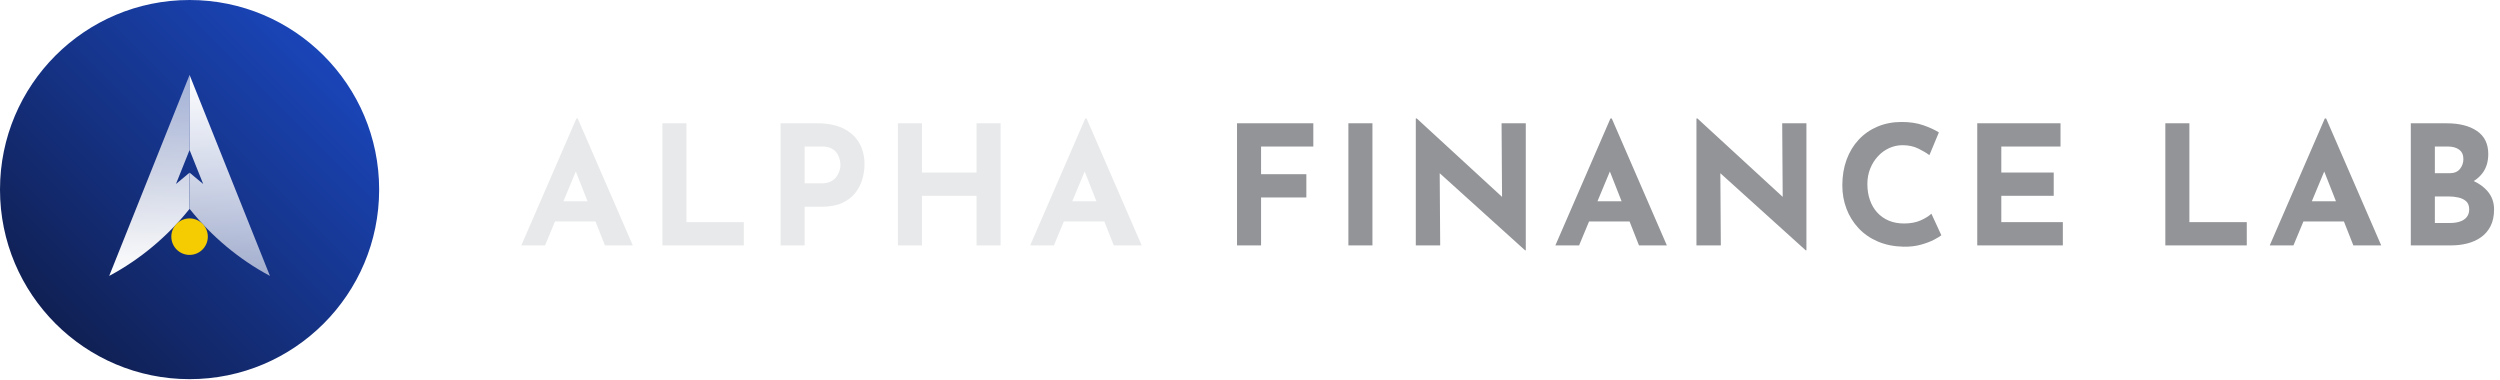
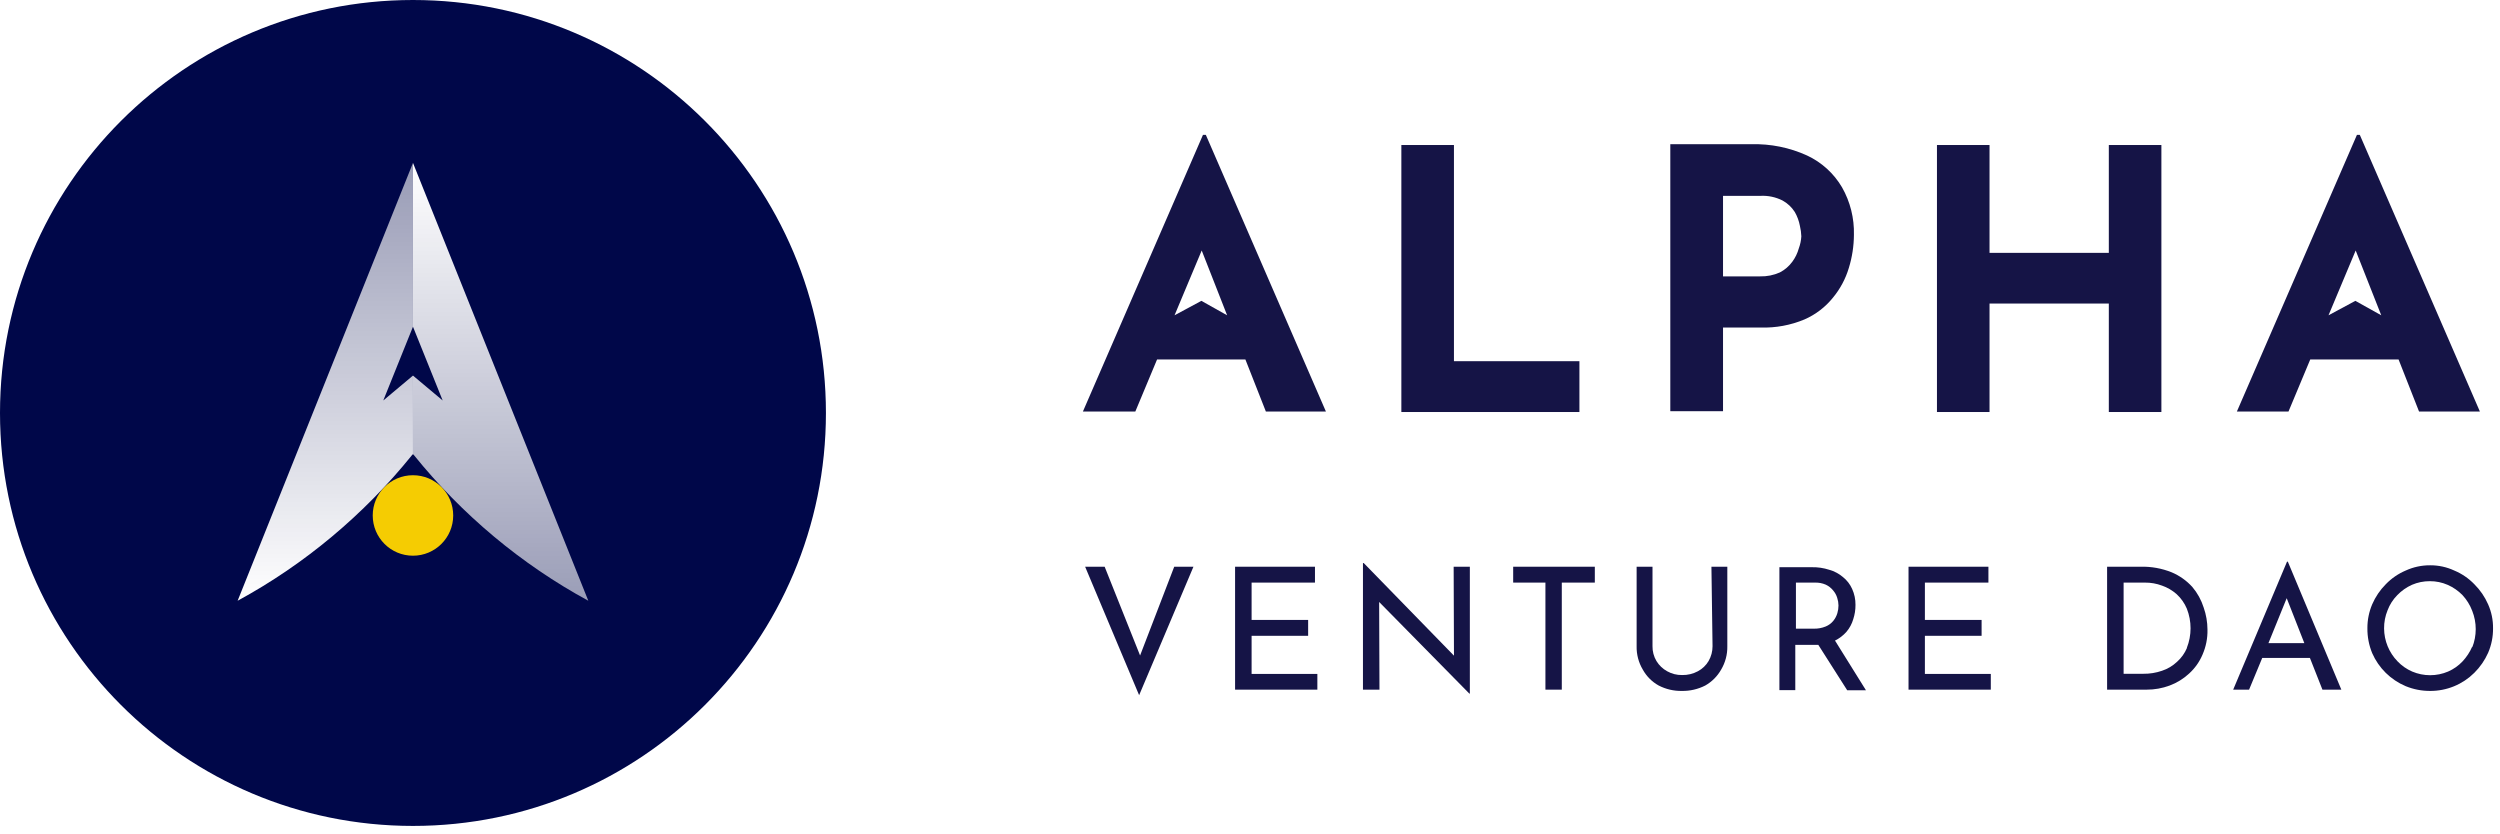
- <svg xmlns="http://www.w3.org/2000/svg" width="211" height="32" viewBox="0 0 211 32" fill="none">
-   <path d="M46.002 20.71L46.841 18.694H50.262L51.056 20.71H53.408L48.76 10H48.648L44 20.71H46.002ZM49.589 16.986H47.553L48.599 14.474L49.589 16.986ZM62.78 20.71V18.75H57.936V10.406H55.906V20.71H62.78ZM67.91 20.71V17.448H69.366C70.038 17.448 70.605 17.343 71.067 17.133C71.529 16.923 71.898 16.645 72.173 16.3C72.448 15.955 72.649 15.57 72.775 15.145C72.901 14.72 72.964 14.298 72.964 13.878C72.964 13.169 72.81 12.555 72.502 12.037C72.194 11.519 71.746 11.118 71.158 10.833C70.57 10.548 69.851 10.406 69.002 10.406H65.88V20.71H67.91ZM69.352 15.474H67.91V12.366H69.366C69.721 12.366 70.003 12.427 70.213 12.548C70.423 12.669 70.579 12.819 70.682 12.996C70.785 13.173 70.852 13.348 70.885 13.521C70.918 13.694 70.934 13.831 70.934 13.934C70.934 14.065 70.908 14.219 70.857 14.396C70.806 14.573 70.722 14.744 70.605 14.907C70.488 15.07 70.327 15.206 70.122 15.313C69.917 15.42 69.66 15.474 69.352 15.474ZM77.814 20.71V16.524H82.42V20.71H84.45V10.406H82.42V14.564H77.814V10.406H75.784V20.71H77.814ZM88.95 20.71L89.789 18.694H93.21L94.004 20.71H96.356L91.708 10H91.596L86.948 20.71H88.95ZM92.537 16.986H90.501L91.547 14.474L92.537 16.986Z" fill="#E8E9EA" />
-   <path d="M106.434 20.71V16.664H110.256V14.704H106.434V12.366H110.844V10.406H104.404V20.71H106.434ZM115.834 20.71V10.406H113.804V20.71H115.834ZM128.776 21.13V10.406H126.732L126.773 16.616L119.578 10H119.494V20.71H121.552L121.511 14.619L128.72 21.13H128.776ZM133.276 20.71L134.115 18.694H137.536L138.33 20.71H140.682L136.034 10H135.922L131.274 20.71H133.276ZM136.863 16.986H134.827L135.873 14.474L136.863 16.986ZM152.462 21.13V10.406H150.418L150.459 16.615L143.264 10H143.18V20.71H145.238L145.197 14.619L152.406 21.13H152.462ZM160.658 20.822C161.19 20.831 161.675 20.775 162.114 20.654C162.552 20.533 162.923 20.393 163.227 20.234C163.53 20.075 163.738 19.949 163.85 19.856L163.01 18.036C162.804 18.232 162.506 18.419 162.114 18.596C161.722 18.773 161.25 18.862 160.7 18.862C160.224 18.862 159.797 18.783 159.419 18.624C159.041 18.465 158.716 18.239 158.446 17.945C158.175 17.651 157.967 17.299 157.823 16.888C157.678 16.477 157.606 16.025 157.606 15.53C157.606 15.063 157.685 14.632 157.844 14.235C158.002 13.838 158.219 13.491 158.495 13.192C158.77 12.893 159.087 12.662 159.447 12.499C159.806 12.336 160.182 12.254 160.574 12.254C161.078 12.254 161.523 12.35 161.911 12.541C162.298 12.732 162.608 12.917 162.842 13.094L163.64 11.176C163.304 10.961 162.87 10.761 162.338 10.574C161.806 10.387 161.194 10.294 160.504 10.294C159.757 10.294 159.076 10.425 158.46 10.686C157.844 10.947 157.314 11.316 156.871 11.792C156.427 12.268 156.087 12.833 155.849 13.486C155.611 14.139 155.492 14.858 155.492 15.642C155.492 16.342 155.608 17 155.842 17.616C156.075 18.232 156.413 18.778 156.857 19.254C157.3 19.73 157.841 20.106 158.481 20.381C159.12 20.656 159.846 20.803 160.658 20.822ZM174.104 20.71V18.75H168.91V16.524H173.334V14.564H168.91V12.366H173.908V10.406H166.88V20.71H174.104ZM189.628 20.71V18.75H184.784V10.406H182.754V20.71H189.628ZM193.568 20.71L194.407 18.694H197.828L198.622 20.71H200.974L196.326 10H196.214L191.566 20.71H193.568ZM197.155 16.986H195.119L196.165 14.474L197.155 16.986ZM206.902 20.71C207.359 20.71 207.802 20.656 208.232 20.549C208.661 20.442 209.046 20.269 209.387 20.031C209.727 19.793 209.998 19.48 210.199 19.093C210.399 18.706 210.5 18.232 210.5 17.672C210.5 17.065 210.308 16.545 209.926 16.111C209.639 15.786 209.274 15.516 208.832 15.304L208.781 15.281L208.823 15.255C209.05 15.11 209.248 14.938 209.418 14.739L209.541 14.585C209.853 14.16 210.01 13.631 210.01 12.996C210.01 12.137 209.692 11.491 209.058 11.057C208.423 10.623 207.569 10.406 206.496 10.406H203.472V20.71H206.902ZM206.734 14.62H205.502V12.366H206.594C206.995 12.366 207.315 12.455 207.553 12.632C207.791 12.809 207.91 13.075 207.91 13.43C207.91 13.738 207.814 14.013 207.623 14.256C207.431 14.499 207.135 14.62 206.734 14.62ZM206.804 18.82H205.502V16.58H206.664C206.953 16.58 207.231 16.61 207.497 16.671C207.763 16.732 207.98 16.839 208.148 16.993C208.316 17.147 208.4 17.373 208.4 17.672C208.4 17.933 208.33 18.15 208.19 18.323C208.05 18.496 207.858 18.622 207.616 18.701C207.373 18.78 207.102 18.82 206.804 18.82Z" fill="#929497" />
-   <path d="M16 32C24.837 32 32 24.837 32 16C32 7.163 24.837 0 16 0C7.163 0 0 7.163 0 16C0 24.837 7.163 32 16 32Z" fill="url(#paint0_linear)" />
-   <path d="M16 6.325V6.334L16.003 12.666L17.149 15.529L16.006 14.576V17.632C16.012 17.641 16.018 17.647 16.024 17.655C17.866 19.959 20.164 21.884 22.784 23.288L16 6.325Z" fill="url(#paint1_linear)" />
-   <path d="M16 6.325V6.334L15.997 12.666L14.851 15.529L15.994 14.576V17.632C15.988 17.641 15.982 17.647 15.976 17.655C14.135 19.959 11.837 21.884 9.216 23.288L16 6.325Z" fill="url(#paint2_linear)" />
-   <path d="M16 21.514C16.85 21.514 17.54 20.824 17.54 19.974C17.54 19.123 16.85 18.434 16 18.434C15.149 18.434 14.46 19.123 14.46 19.974C14.46 20.824 15.149 21.514 16 21.514Z" fill="#F5CC02" />
+ <svg xmlns="http://www.w3.org/2000/svg" width="180" height="60" viewBox="0 0 180 60" fill="none">
+   <path d="M113.718 26.006H104.684V10.441H100.898V29.665H113.718V26.006Z" fill="#151446" />
+   <path d="M131.972 21.432C132.493 20.803 132.882 20.075 133.116 19.293C133.354 18.522 133.477 17.721 133.482 16.914C133.514 15.714 133.218 14.527 132.624 13.484C132.037 12.484 131.159 11.686 130.108 11.196C128.85 10.623 127.477 10.345 126.094 10.384H120.262V29.608H124.058V23.582H126.769C127.851 23.616 128.927 23.417 129.925 22.998C130.724 22.649 131.426 22.111 131.972 21.432ZM129.513 17.887C129.418 18.233 129.259 18.559 129.045 18.847C128.81 19.168 128.505 19.43 128.153 19.613C127.704 19.815 127.215 19.912 126.723 19.899H124.058V14.101H126.769C127.311 14.075 127.85 14.189 128.336 14.433C128.699 14.631 129.006 14.918 129.228 15.268C129.404 15.577 129.528 15.913 129.593 16.263C129.653 16.51 129.687 16.763 129.696 17.017C129.679 17.315 129.617 17.608 129.513 17.887Z" fill="#151446" />
+   <path d="M143.246 21.855H151.835V29.665H155.62V10.441H151.835V18.206H143.246V10.441H139.461V29.665H143.246V21.855Z" fill="#151446" />
+   <path d="M82.086 47.196L79.535 40.804H78.129L82.017 50.055L85.928 40.804H84.544L82.086 47.196Z" fill="#151446" />
+   <path d="M90.115 45.778H94.186V44.635H90.115V41.947H94.678V40.804H88.926V49.655H94.85V48.523H90.115V45.778Z" fill="#151446" />
+   <path d="M104.686 47.208L98.19 40.541H98.133V49.656H99.322L99.299 43.343L105.795 49.941H105.829V40.804H104.663L104.686 47.208Z" fill="#151446" />
+   <path d="M108.949 41.947H111.271V49.655H112.449V41.947H114.827V40.804H108.949V41.947Z" fill="#151446" />
+   <path d="M123.303 46.522C123.305 46.899 123.206 47.27 123.017 47.597C122.834 47.906 122.569 48.159 122.251 48.329C121.9 48.518 121.506 48.613 121.107 48.603C120.731 48.609 120.36 48.514 120.032 48.329C119.717 48.156 119.453 47.904 119.266 47.597C119.072 47.272 118.973 46.9 118.98 46.522V40.804H117.837V46.522C117.823 47.117 117.978 47.703 118.283 48.214C118.549 48.695 118.945 49.092 119.426 49.358C119.942 49.624 120.516 49.758 121.096 49.747C121.68 49.757 122.257 49.623 122.777 49.358C123.255 49.087 123.65 48.692 123.921 48.214C124.225 47.703 124.38 47.117 124.367 46.522V40.804H123.223L123.303 46.522Z" fill="#151446" />
+   <path d="M132.943 45.493C133.17 45.227 133.338 44.915 133.435 44.578C133.544 44.246 133.598 43.898 133.595 43.549C133.6 43.155 133.518 42.764 133.355 42.405C133.206 42.07 132.978 41.776 132.692 41.548C132.402 41.302 132.063 41.122 131.697 41.022C131.298 40.893 130.881 40.831 130.462 40.839H128.117V49.69H129.261V46.431H130.919L133 49.701H134.35L132.12 46.122C132.432 45.968 132.712 45.754 132.943 45.493ZM130.587 45.264H129.307V41.948H130.667C130.938 41.937 131.208 41.988 131.457 42.096C131.661 42.192 131.841 42.333 131.983 42.508C132.119 42.664 132.22 42.847 132.28 43.046C132.338 43.223 132.369 43.408 132.371 43.595C132.371 43.781 132.344 43.965 132.291 44.144C132.233 44.344 132.136 44.53 132.005 44.693C131.86 44.874 131.671 45.015 131.457 45.104C131.181 45.218 130.885 45.273 130.587 45.264Z" fill="#151446" />
+   <path d="M138.592 45.778H142.675V44.635H138.592V41.947H143.166V40.804H137.414V49.655H143.338V48.523H138.592V45.778Z" fill="#151446" />
+   <path d="M157.852 42.267C157.437 41.807 156.925 41.444 156.354 41.204C155.646 40.92 154.887 40.784 154.124 40.804H151.711V49.655H154.559C155.125 49.657 155.686 49.556 156.217 49.358C156.738 49.164 157.216 48.868 157.623 48.489C158.039 48.11 158.366 47.646 158.584 47.128C158.831 46.562 158.952 45.949 158.938 45.332C158.936 44.791 158.844 44.254 158.664 43.743C158.494 43.202 158.218 42.7 157.852 42.267ZM157.463 46.648C157.301 47.032 157.055 47.376 156.743 47.654C156.435 47.943 156.069 48.162 155.668 48.294C155.234 48.445 154.777 48.518 154.318 48.512H152.9V41.947H154.433C154.854 41.943 155.273 42.017 155.668 42.165C156.055 42.3 156.413 42.51 156.72 42.782C157.036 43.072 157.286 43.427 157.452 43.823C157.81 44.73 157.81 45.74 157.452 46.648H157.463Z" fill="#151446" />
+   <path d="M164.666 40.438L160.789 49.656H161.933L162.882 47.369H166.313L167.216 49.656H168.577L164.723 40.438H164.666ZM163.328 46.305L164.643 43.069L165.912 46.305H163.328Z" fill="#151446" />
+   <path d="M179.145 43.514C178.908 42.972 178.57 42.479 178.15 42.062C177.742 41.64 177.251 41.305 176.709 41.079C176.165 40.826 175.571 40.697 174.971 40.701C174.363 40.697 173.762 40.826 173.21 41.079C172.672 41.308 172.186 41.642 171.78 42.062C171.363 42.48 171.03 42.973 170.797 43.514C170.567 44.057 170.45 44.641 170.453 45.23C170.446 45.845 170.563 46.456 170.797 47.025C171.267 48.098 172.13 48.949 173.21 49.404C173.768 49.633 174.367 49.75 174.971 49.747C175.56 49.75 176.145 49.636 176.69 49.412C177.236 49.188 177.732 48.859 178.15 48.443C178.567 48.029 178.905 47.54 179.145 47.002C179.385 46.443 179.506 45.839 179.499 45.23C179.505 44.639 179.384 44.055 179.145 43.514ZM178.001 46.556C177.831 46.948 177.595 47.308 177.304 47.62C177.01 47.932 176.656 48.181 176.263 48.352C175.854 48.526 175.415 48.615 174.971 48.615C174.527 48.615 174.087 48.526 173.678 48.352C173.282 48.181 172.925 47.932 172.626 47.62C172.009 46.986 171.661 46.138 171.654 45.253C171.649 44.802 171.735 44.355 171.906 43.938C172.06 43.531 172.297 43.161 172.603 42.851C172.904 42.539 173.261 42.287 173.656 42.108C174.064 41.932 174.504 41.843 174.948 41.845C175.388 41.843 175.825 41.932 176.229 42.108C176.626 42.282 176.987 42.531 177.292 42.84C177.6 43.172 177.841 43.56 178.001 43.983C178.336 44.828 178.336 45.769 178.001 46.614V46.556Z" fill="#151446" />
+   <path d="M86.614 9.71L77.969 29.631H81.743L83.309 25.881H89.668L91.143 29.631H95.466L86.82 9.71H86.614ZM84.567 22.701L86.523 18.035L88.353 22.701L86.5 21.661L84.567 22.701Z" fill="#151446" />
+   <path d="M169.7 9.71L161.055 29.631H164.771L166.338 25.881H172.697L174.172 29.631H178.552L169.906 9.71H169.7ZM167.653 22.701L169.609 18.035L171.45 22.701L169.586 21.661L167.653 22.701Z" fill="#151446" />
+   <path d="M29.734 59.467C46.155 59.467 59.467 46.155 59.467 29.734C59.467 13.312 46.155 0 29.734 0C13.312 0 0 13.312 0 29.734C0 46.155 13.312 59.467 29.734 59.467Z" fill="#000749" />
+   <path d="M29.734 11.727V23.523L31.873 28.835L29.734 27.042V32.699C29.734 32.699 29.734 32.699 29.803 32.768C33.253 37.045 37.53 40.632 42.359 43.254L29.734 11.727Z" fill="url(#paint0_linear_1812_24222)" />
+   <path d="M29.734 11.727V23.523L27.596 28.835L29.734 27.042V32.699C29.734 32.699 29.734 32.699 29.665 32.768C26.216 37.045 21.939 40.632 17.109 43.254L29.734 11.727Z" fill="url(#paint1_linear_1812_24222)" />
+   <path d="M29.733 40.011C31.334 40.011 32.631 38.714 32.631 37.113C32.631 35.513 31.334 34.216 29.733 34.216C28.133 34.216 26.836 35.513 26.836 37.113C26.836 38.714 28.133 40.011 29.733 40.011Z" fill="#F5CC02" />
  <defs>
-     <linearGradient id="paint0_linear" x1="4.686" y1="27.316" x2="27.315" y2="4.687" gradientUnits="userSpaceOnUse">
-       <stop stop-color="#102054" />
-       <stop offset="1" stop-color="#1A45B8" />
-     </linearGradient>
-     <linearGradient id="paint1_linear" x1="19.393" y1="6.275" x2="19.393" y2="23.469" gradientUnits="userSpaceOnUse">
+     <linearGradient id="paint0_linear_1812_24222" x1="36.023" y1="11.638" x2="36.023" y2="43.623" gradientUnits="userSpaceOnUse">
      <stop stop-color="white" />
      <stop offset="1" stop-color="white" stop-opacity="0.6" />
    </linearGradient>
-     <linearGradient id="paint2_linear" x1="12.61" y1="23.349" x2="12.61" y2="6.475" gradientUnits="userSpaceOnUse">
+     <linearGradient id="paint1_linear_1812_24222" x1="23.404" y1="43.4" x2="23.404" y2="12.011" gradientUnits="userSpaceOnUse">
      <stop stop-color="white" />
      <stop offset="1" stop-color="white" stop-opacity="0.6" />
    </linearGradient>
  </defs>
</svg>
